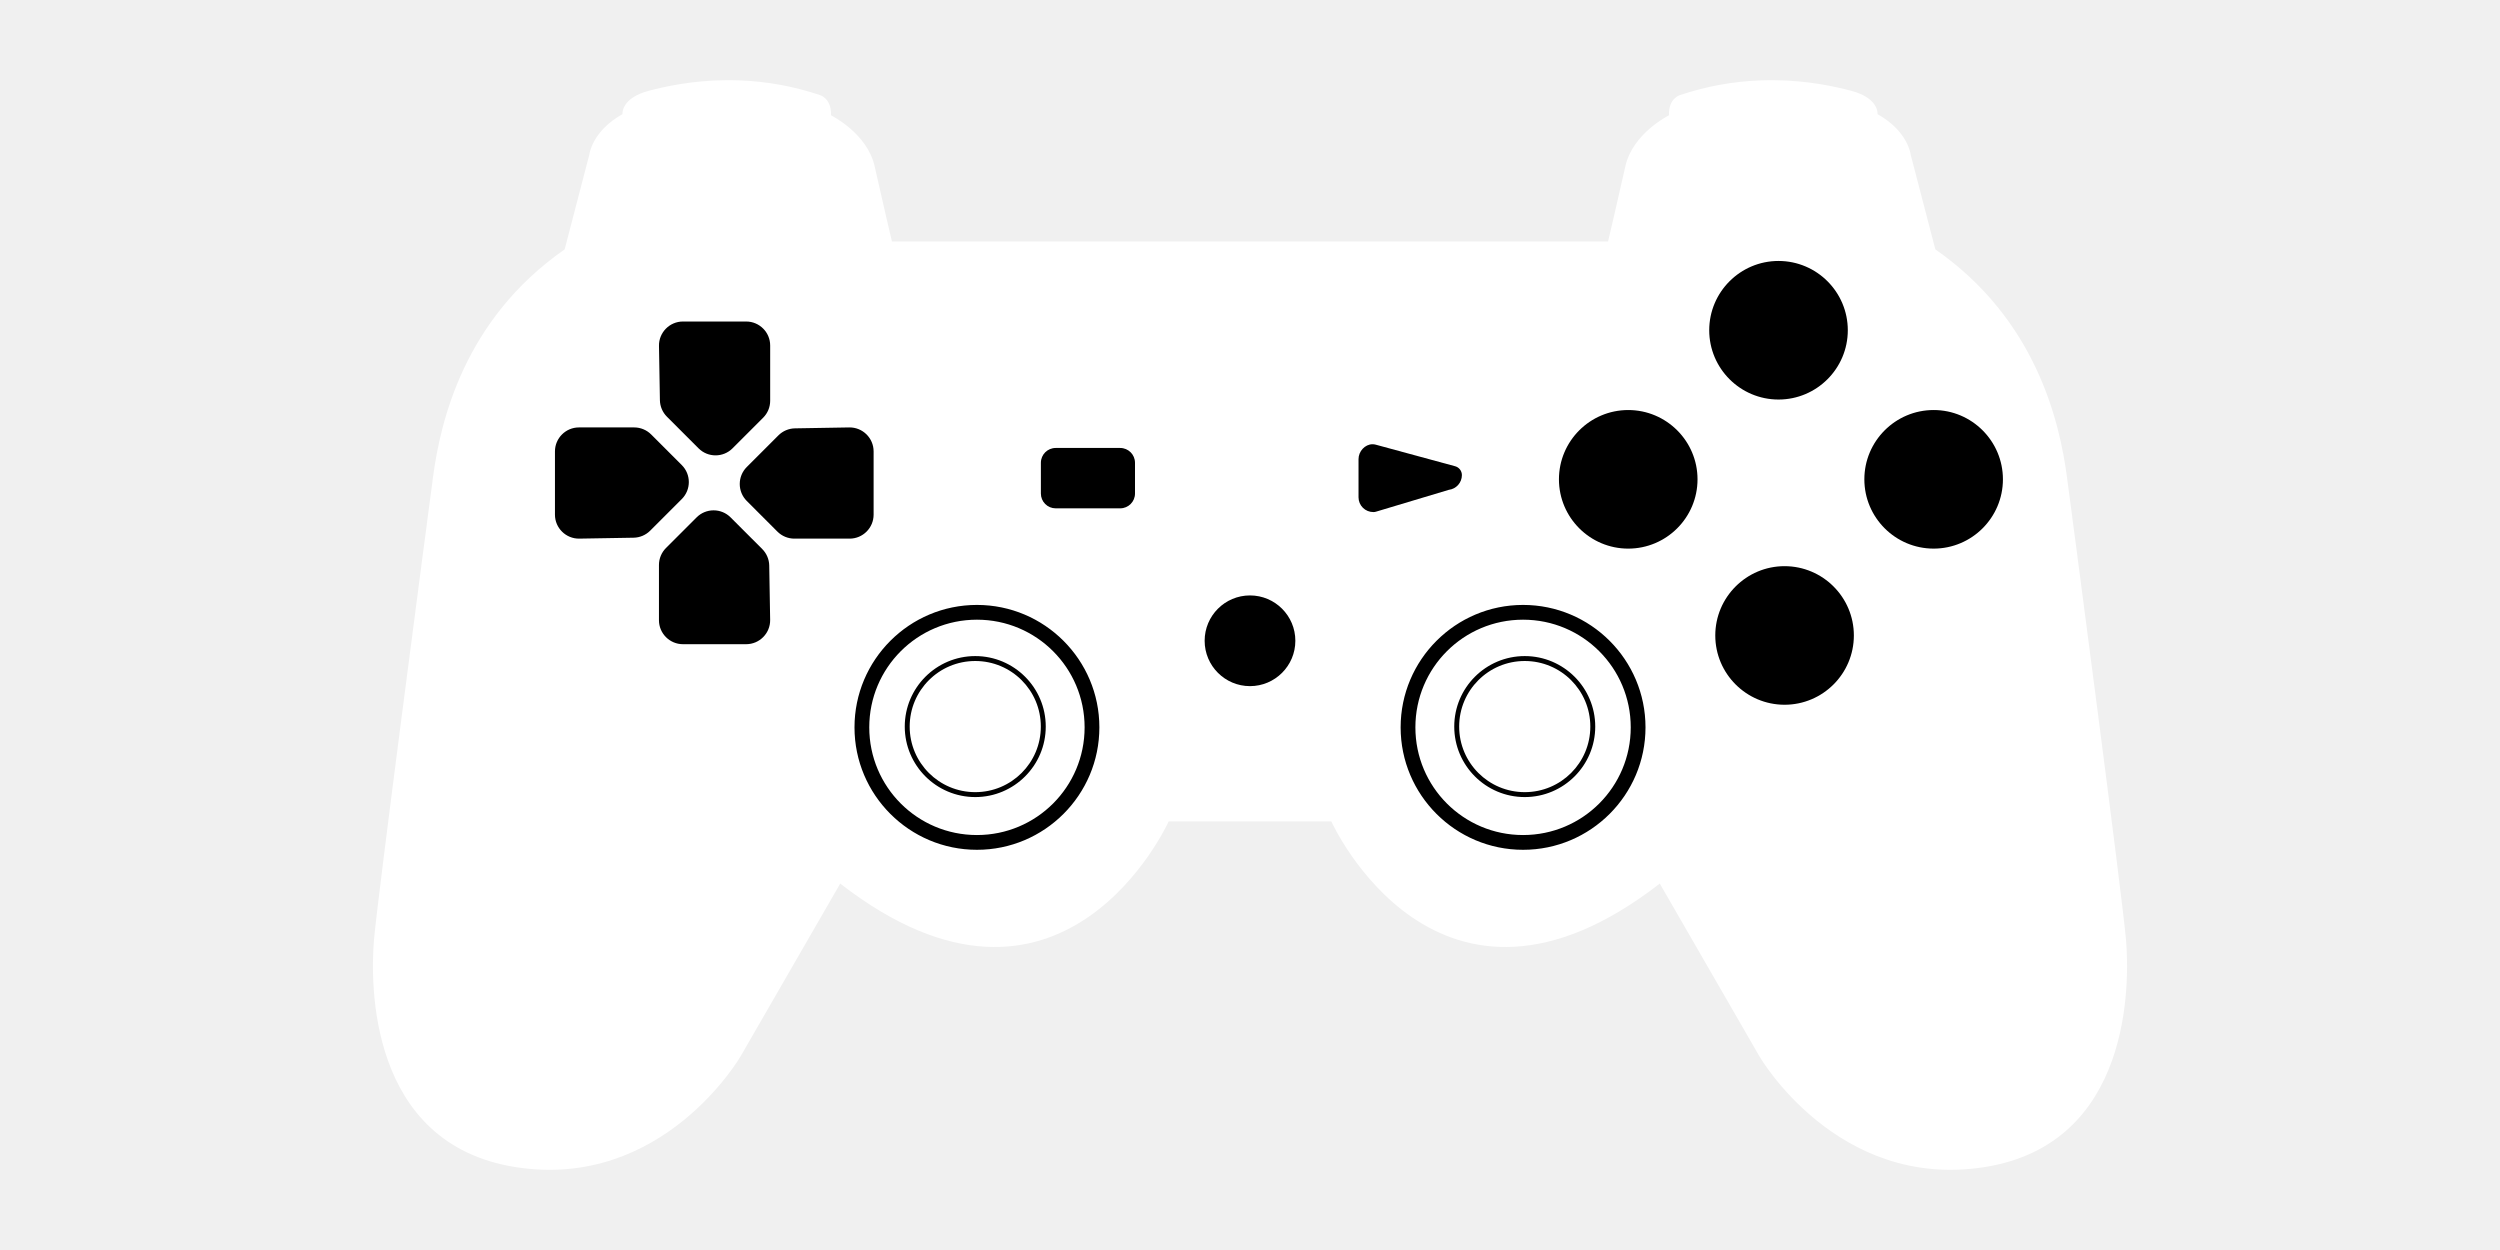
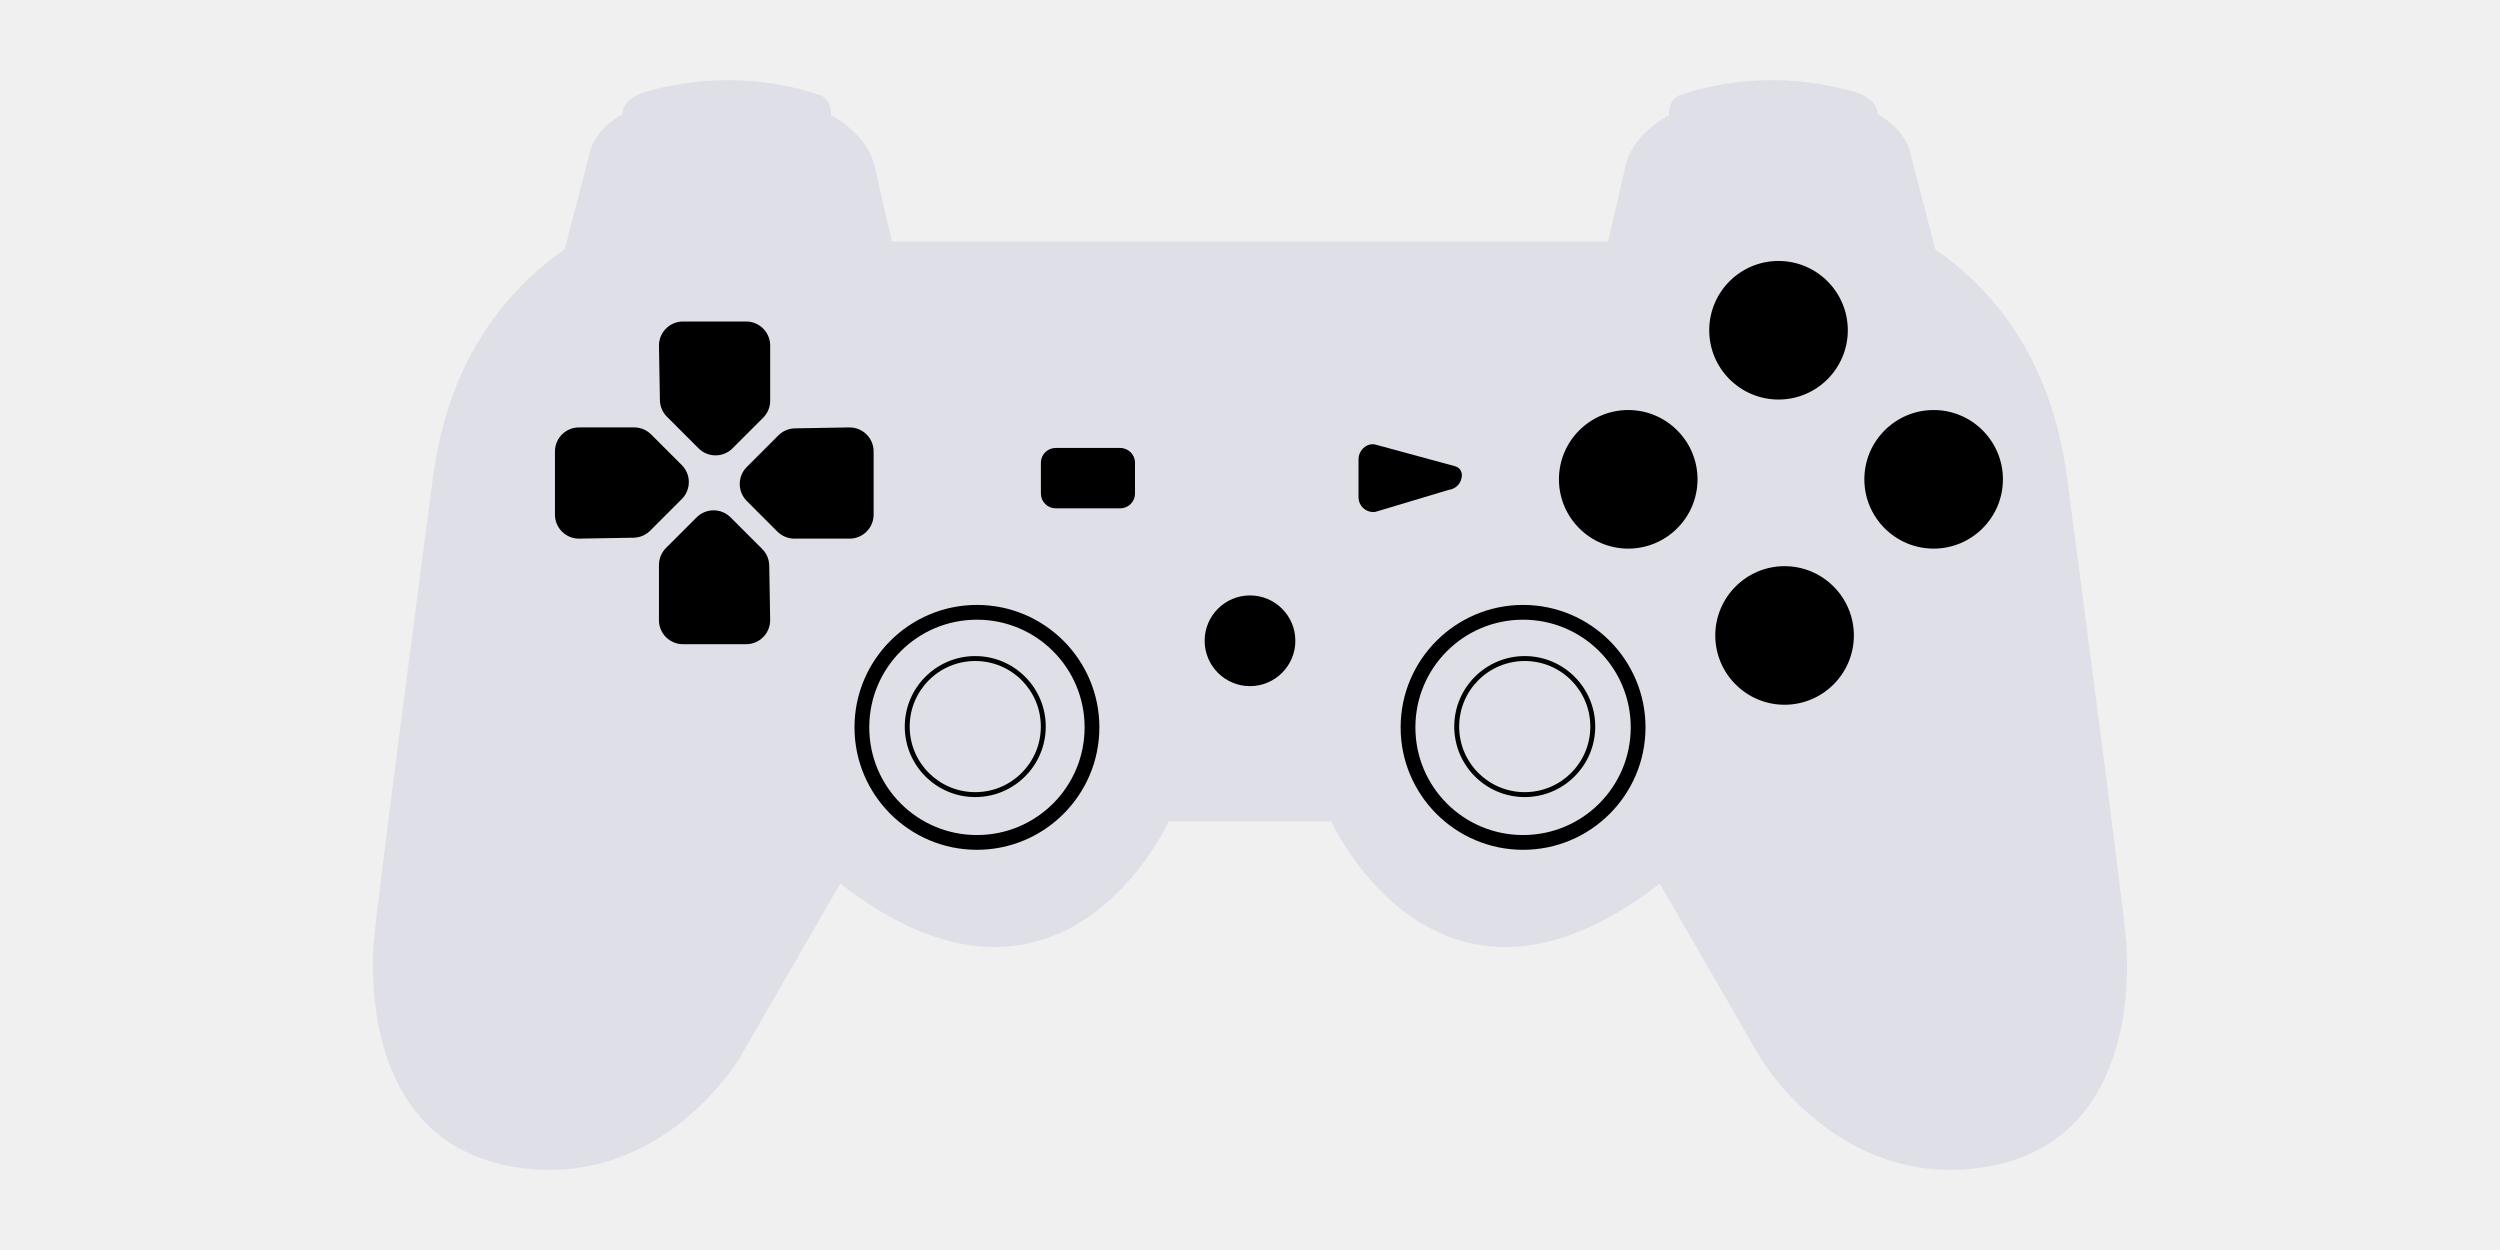
<svg xmlns="http://www.w3.org/2000/svg" xml:space="preserve" width="1000" height="500">
-   <path d="M290.767 32.071c-13.854.072-24.865 2.57-31.186 4.227-11.309 2.969-10.591 9.36-10.591 9.36-12.284 6.87-13.268 16.234-13.268 16.234l-9.861 37.865c-40.328 28.051-49.691 68.921-52.65 91.047-2.939 22.152-22.126 167.8-23.602 184.996-1.485 17.236-2.466 81.68 56.592 91.04 59.053 9.323 90.03-44.305 90.03-44.305l39.86-69.105c89.052 69.105 131.373-24.86 131.373-24.86h65.072s42.32 93.965 131.373 24.86l39.86 69.105s30.978 53.628 90.031 44.305c59.058-9.36 58.074-73.804 56.592-91.04-1.476-17.196-20.665-162.844-23.605-184.995-2.956-22.127-12.32-62.997-52.648-91.047l-9.861-37.865s-.985-9.365-13.268-16.235c0 0 .718-6.391-10.591-9.358-6.322-1.66-17.332-4.156-31.186-4.229h-1.23a119 119 0 0 0-3.794.081 114.1 114.1 0 0 0-32.17 5.875s-4.69 1.23-4.445 8.096c0 0-14.53 7.165-17.456 20.422-2.966 13.306-6.908 30.04-6.908 30.04H356.77s-3.942-16.734-6.908-30.04c-2.926-13.257-17.456-20.422-17.456-20.422.246-6.867-4.445-8.096-4.445-8.096a114.1 114.1 0 0 0-32.17-5.875 118 118 0 0 0-3.795-.08z" style="fill:#fff;stroke-width:1.187" />
+   <path d="M290.767 32.071c-13.854.072-24.865 2.57-31.186 4.227-11.309 2.969-10.591 9.36-10.591 9.36-12.284 6.87-13.268 16.234-13.268 16.234l-9.861 37.865c-40.328 28.051-49.691 68.921-52.65 91.047-2.939 22.152-22.126 167.8-23.602 184.996-1.485 17.236-2.466 81.68 56.592 91.04 59.053 9.323 90.03-44.305 90.03-44.305l39.86-69.105c89.052 69.105 131.373-24.86 131.373-24.86h65.072s42.32 93.965 131.373 24.86l39.86 69.105s30.978 53.628 90.031 44.305c59.058-9.36 58.074-73.804 56.592-91.04-1.476-17.196-20.665-162.844-23.605-184.995-2.956-22.127-12.32-62.997-52.648-91.047l-9.861-37.865s-.985-9.365-13.268-16.235c0 0 .718-6.391-10.591-9.358-6.322-1.66-17.332-4.156-31.186-4.229h-1.23a119 119 0 0 0-3.794.081 114.1 114.1 0 0 0-32.17 5.875s-4.69 1.23-4.445 8.096c0 0-14.53 7.165-17.456 20.422-2.966 13.306-6.908 30.04-6.908 30.04H356.77s-3.942-16.734-6.908-30.04c-2.926-13.257-17.456-20.422-17.456-20.422.246-6.867-4.445-8.096-4.445-8.096a114.1 114.1 0 0 0-32.17-5.875 118 118 0 0 0-3.795-.08z" style="fill:#dfdfe7;stroke-width:1.187;fill-opacity:1" />
  <path d="M499.998 238.171c-10.01 0-18.14 8.131-18.14 18.14s8.132 18.142 18.14 18.142c10.01 0 18.143-8.133 18.143-18.143s-8.133-18.139-18.143-18.139" style="baseline-shift:baseline;display:inline;overflow:visible;vector-effect:none;fill:#000;fill-opacity:1;stroke-width:1.187;stop-color:#000" />
  <path d="M273.17 128.605c-5.34.006-9.665 4.408-9.577 9.747l.37 21.716a9.58 9.58 0 0 0 2.804 6.61l12.674 12.674c3.733 3.728 9.815 3.728 13.549 0l12.267-12.263a9.58 9.58 0 0 0 2.814-6.774v-22.122c0-5.281-4.306-9.587-9.588-9.587zm-41.6 42.366c-5.28 0-9.583 4.302-9.587 9.581v24.185l-.002 1.126c-.001 5.347 4.409 9.68 9.754 9.587l21.716-.368a9.6 9.6 0 0 0 6.611-2.806l12.673-12.674c3.728-3.733 3.728-9.816 0-13.549l-12.269-12.27h-.002a9.6 9.6 0 0 0-6.773-2.812zm108.134 0-21.725.37a9.58 9.58 0 0 0-6.608 2.805l-12.674 12.675h-.002c-3.728 3.735-3.728 9.816 0 13.55h.002l12.266 12.268a9.58 9.58 0 0 0 6.773 2.814h22.12c5.281 0 9.587-4.306 9.587-9.588V181.68h.002v-1.128c-.004-5.34-4.403-9.665-9.742-9.58m-54.262 33.166a9.56 9.56 0 0 0-6.776 2.795l-12.27 12.267a9.6 9.6 0 0 0-2.812 6.777v22.12c.004 5.28 4.309 9.581 9.587 9.581h25.314c5.339-.004 9.665-4.403 9.577-9.741v-.002l-.369-21.717a9.58 9.58 0 0 0-2.804-6.61l-12.674-12.675a9.56 9.56 0 0 0-6.774-2.795" style="baseline-shift:baseline;display:inline;overflow:visible;vector-effect:none;fill:#000;stroke-width:1.128;stop-color:#000" />
  <path d="M422.273 179.186a5.925 5.925 0 0 0-5.92 5.923v12.289a5.91 5.91 0 0 0 5.92 5.937h25.81a5.925 5.925 0 0 0 5.917-5.937v-12.29a5.925 5.925 0 0 0-5.918-5.922z" style="fill:#000;fill-opacity:1;fill-rule:evenodd;stroke-width:.513;stroke-linecap:round;stroke-miterlimit:7;paint-order:stroke markers fill" />
  <path d="M609.226 241.97c-27.024 0-48.975 21.95-48.975 48.976 0 27.025 21.95 48.975 48.975 48.975s48.975-21.95 48.975-48.975-21.95-48.975-48.975-48.975m0 5.904c23.81 0 43.07 19.26 43.07 43.07s-19.258 43.07-43.07 43.07c-23.81 0-43.07-19.258-43.07-43.07 0-23.81 19.259-43.07 43.07-43.07m.671 14.557c-15.561 0-28.197 12.637-28.197 28.198s12.636 28.198 28.197 28.198 28.198-12.637 28.198-28.197-12.636-28.199-28.198-28.199m0 1.969c14.498 0 26.229 11.731 26.229 26.229s-11.731 26.229-26.229 26.229-26.229-11.732-26.229-26.23c0-14.497 11.731-26.228 26.23-26.228" style="baseline-shift:baseline;display:inline;overflow:visible;vector-effect:none;fill:#000;stroke-width:.984;stop-color:#000" />
  <path d="M548.984 177.695c-2.976.02-5.574 2.814-5.574 5.952v15.283a5.9 5.9 0 0 0 5.936 5.895 3.3 3.3 0 0 0 1.04-.148l29.137-8.743a5.95 5.95 0 0 0 5.236-5.897 3.67 3.67 0 0 0-2.714-3.541l-31.766-8.632a4.8 4.8 0 0 0-1.295-.169" style="fill:#000;fill-opacity:1;fill-rule:evenodd;stroke:none;stroke-width:.649;stroke-linecap:round;stroke-miterlimit:7;paint-order:stroke markers fill" />
  <path d="M711.407 104.383c-15.286 0-27.718 12.432-27.718 27.718s12.432 27.715 27.718 27.715 27.715-12.428 27.715-27.715c0-15.288-12.43-27.717-27.715-27.717m-60.113 59.63c-15.286 0-27.717 12.43-27.717 27.716s12.431 27.718 27.717 27.718 27.716-12.432 27.716-27.718-12.43-27.718-27.716-27.718m122.164 0c-15.287 0-27.717 12.43-27.717 27.717s12.431 27.717 27.717 27.717 27.713-12.431 27.713-27.717-12.427-27.718-27.713-27.718m-59.629 62.455c-15.285 0-27.716 12.432-27.716 27.719S698.544 281.9 713.83 281.9s27.716-12.429 27.716-27.715-12.43-27.718-27.716-27.718" style="baseline-shift:baseline;display:inline;overflow:visible;vector-effect:none;fill:#000;fill-opacity:1;stroke-width:1.187;stop-color:#000" />
  <path d="M390.773 241.97c27.025 0 48.975 21.95 48.975 48.976 0 27.025-21.95 48.975-48.975 48.975s-48.975-21.95-48.975-48.975 21.951-48.975 48.975-48.975m0 5.904c-23.81 0-43.069 19.26-43.069 43.07s19.26 43.07 43.07 43.07 43.07-19.258 43.07-43.07c0-23.81-19.26-43.07-43.07-43.07m-.671 14.557c15.561 0 28.197 12.637 28.197 28.198s-12.636 28.198-28.197 28.198-28.198-12.637-28.198-28.197 12.636-28.199 28.198-28.199m0 1.969c-14.498 0-26.23 11.731-26.23 26.229s11.732 26.229 26.23 26.229c14.497 0 26.228-11.732 26.228-26.23 0-14.497-11.73-26.228-26.228-26.228" style="baseline-shift:baseline;display:inline;overflow:visible;vector-effect:none;fill:#000;stroke-width:.984;stop-color:#000" />
</svg>
